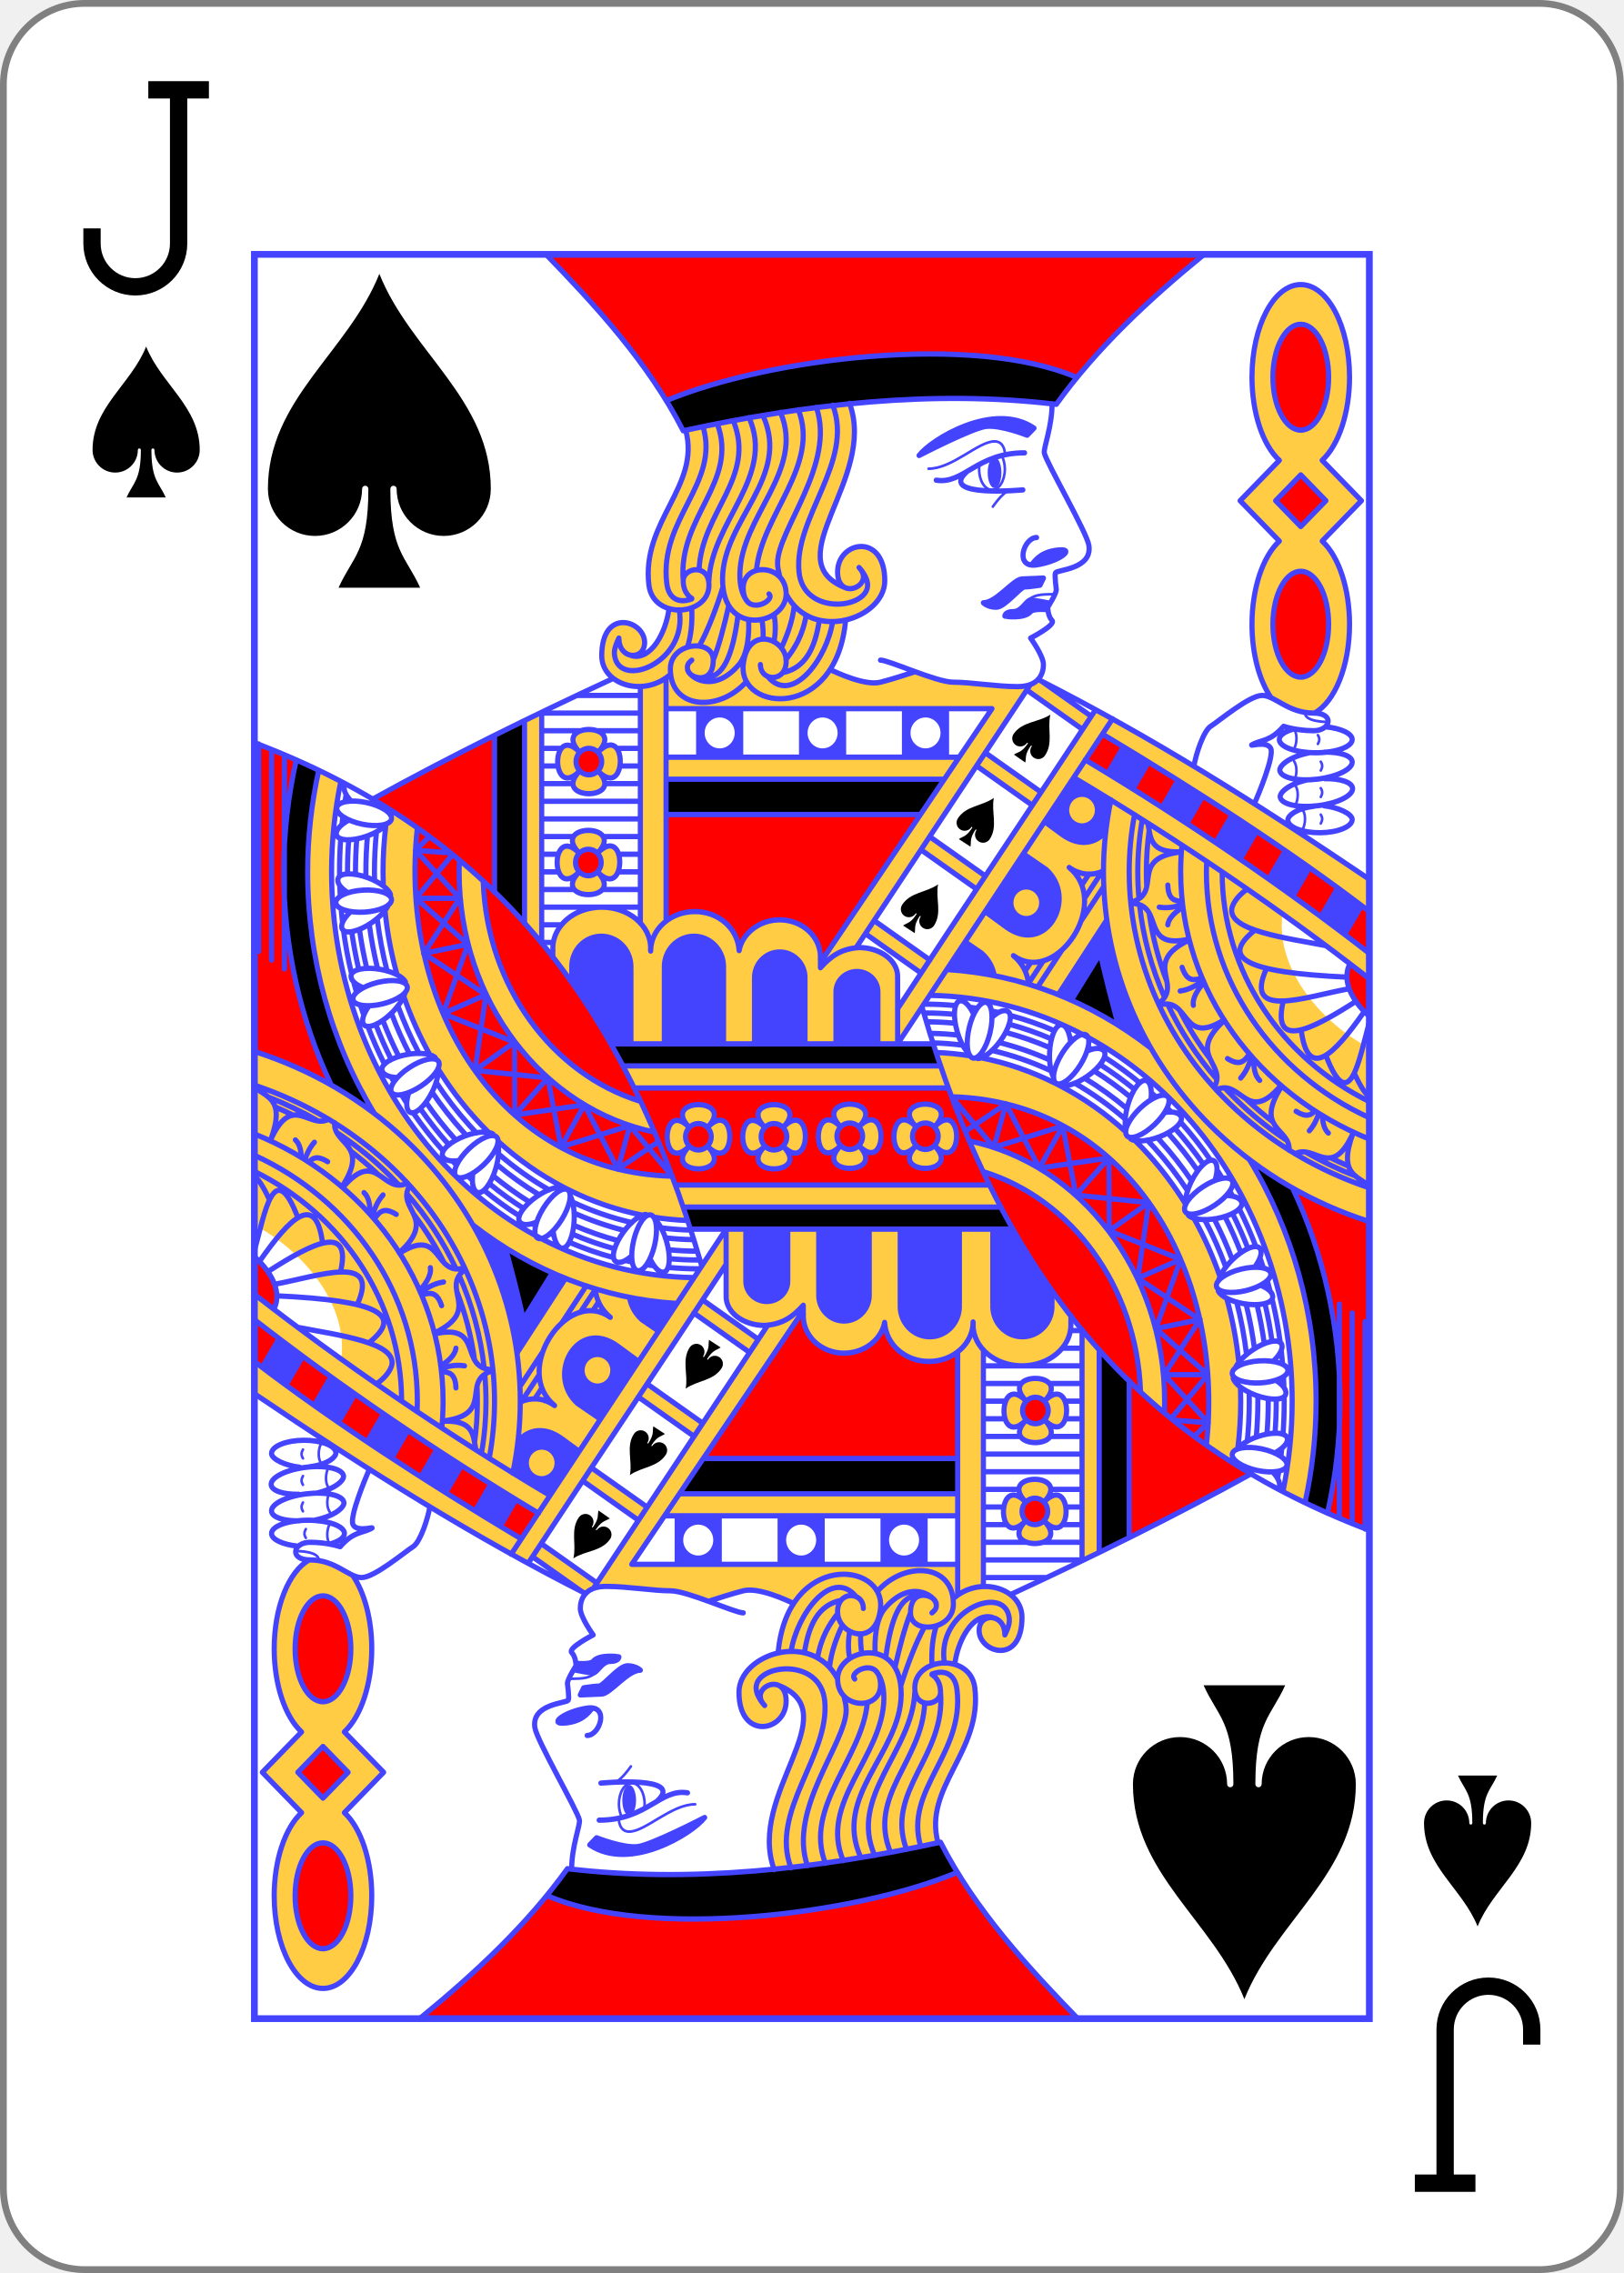
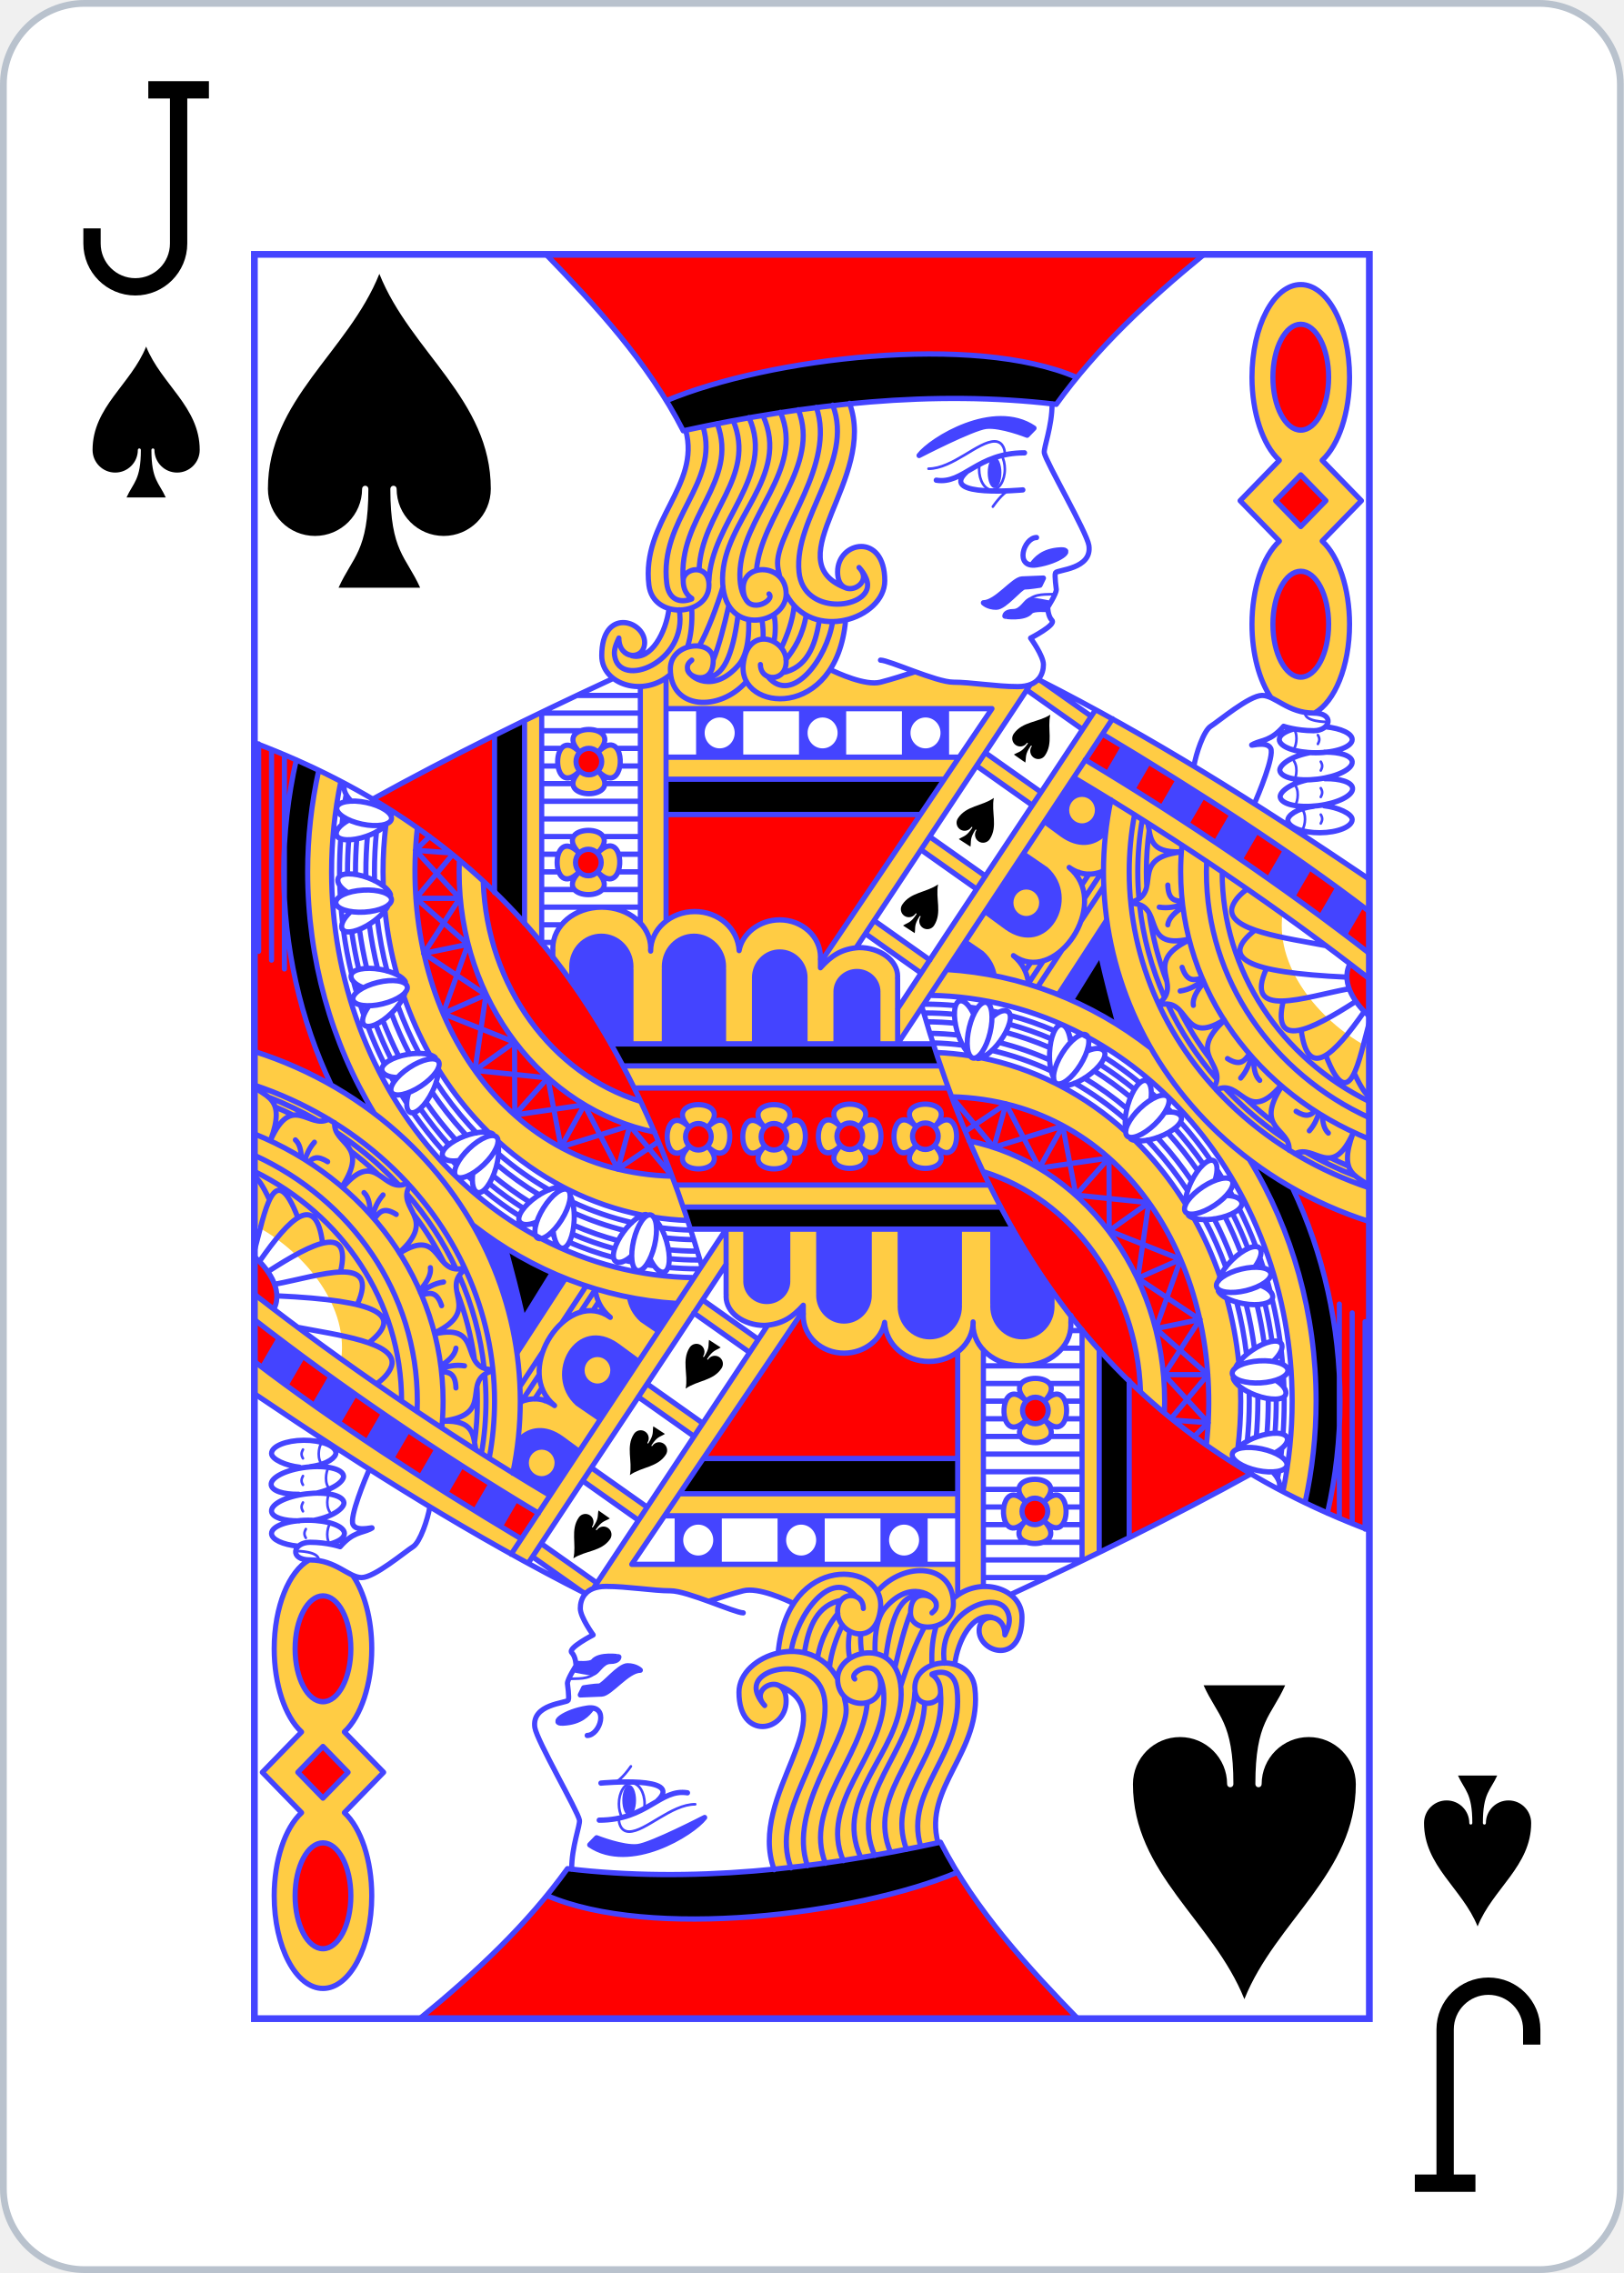
<svg xmlns="http://www.w3.org/2000/svg" xmlns:xlink="http://www.w3.org/1999/xlink" width="2.5in" height="3.5in" viewBox="-120 -168 240 336" preserveAspectRatio="none" class="card" face="JS">
  <defs>
    <rect id="SJX" width="164.8" height="260.8" x="-82.4" y="-130.4" />
  </defs>
  <symbol id="SJ" viewBox="-500 -500 1000 1000" preserveAspectRatio="xMinYMid">
    <path d="M50 -460L250 -460M150 -460L150 250A100 100 0 0 1 -250 250L-250 220" stroke="black" stroke-width="80" stroke-linecap="square" stroke-miterlimit="1.5" fill="none" />
  </symbol>
  <symbol id="S" viewBox="-600 -600 1200 1200" preserveAspectRatio="xMinYMid">
    <path d="M0 -500C100 -250 355 -100 355 185A150 150 0 0 1 55 185A10 10 0 0 0 35 185C35 385 85 400 130 500L-130 500C-85 400 -35 385 -35 185A10 10 0 0 0 -55 185A150 150 0 0 1 -355 185C-355 -100 -100 -250 0 -500Z" fill="black" />
  </symbol>
  <symbol id="SJ1" preserveAspectRatio="none" viewBox="0 0 1300 2000">
    <path fill="#FC4" d="M1220.029,34.26c-31.411,0 -56.875,47.01 -56.875,105 0.016,40.087 12.395,76.66 31.904,94.26l-45.74,45.74 45.775,45.775c-19.517,17.576 -31.909,54.135 -31.939,94.225 0,33.251 8.373,62.892 21.438,82.131 0.936,3.778 47.697,25.613 51.822,18.447 23.424,-12.987 40.49,-53.103 40.49,-100.578C1276.888,379.172 1264.509,342.6 1245,325l45.74,-45.74 -45.775,-45.775c19.517,-17.576 31.909,-54.135 31.939,-94.225 0,-57.99 -25.464,-105 -56.875,-105zm0,45c17.949,0 32.5,26.863 32.5,60 0,33.137 -14.551,60 -32.5,60 -17.949,0 -32.5,-26.863 -32.5,-60 0,-33.137 14.551,-60 32.5,-60zM694.041,169.135C630.153,175.574 566.198,186.089 502.982,199.398 520.499,262.589 450.951,302.611 460,375c1.818,14.546 11.572,23.142 23.318,26.568 -3.254,26.675 -20.68,58.987 -43.074,53.242C447.813,455.051 454.982,450.048 455,440c0.046,-25 -50,-40.227 -50,15 0,26.45 31.971,41.442 60.645,32.246 -5.21,1.798 -10.493,2.94 -15.67,3.631l0.078,267.125C439.618,747.053 423.324,740 405,740c-31.5,0 -57.035,20.819 -57.035,46.5 0.001,1.034 0.046,2.068 0.133,3.1h-0.133l-0.041,7.125c24.462,30.001 46.929,62.78 67.725,98.105L749.795,895 750,820.756h-0.15c0.083,-0.726 0.134,-1.455 0.15,-2.184 10e-6,-18.09 -20.147,-32.756 -45,-32.756 -9.376,0.597 -16.979,2.632 -23.643,5.924 5.907,-2.95 12.529,-4.939 20.475,-5.805l10.533,-15.461 64.762,44.113 10.307,-14.789 -64.469,-44.322 -6.746,9.342 125.961,-184.883 64.361,44.25 9.812,-15.131 -63.992,-43.994 -3.303,4.779 51.697,-75.883 64.342,44.234 10.621,-14.572L918.039,483.963 910,485l-8.746,8.227 3.992,-5.859C901.463,489.022 896.383,490 890,490c-25,0 -55,-5 -75,-5 -9.747,0 -27.808,-5.939 -44.799,-11.939C759.827,476.51 742.85,481.788 730,485c-17.632,4.408 -50.808,-10.615 -58.533,-14.361 -10.537,15.724 -24.314,25.315 -38.316,29.898 26.181,-8.657 51.552,-34.883 56.256,-86.09C714.145,408.959 735,391.293 735,370c0,-55.227 -55,-45 -55,-10 0,9.54 3.412,14.963 8.104,17.482 -80.306,-31.389 38.064,-123.362 5.938,-208.348zm525.988,80.836 29.289,29.289 -29.289,29.289 -29.289,-29.289zm0,109.289c17.949,0 32.5,26.863 32.5,60 0,33.137 -14.551,60 -32.5,60 -17.949,0 -32.5,-26.863 -32.5,-60 0,-33.137 14.551,-60 32.5,-60zM485.406,476.125c0.02,0.161 0.047,0.315 0.068,0.475 -0.014,-0.104 -0.033,-0.204 -0.047,-0.309 -0.381,0.248 -0.765,0.512 -1.15,0.779 0.378,-0.311 0.756,-0.622 1.129,-0.945zm-5.578,4.258L480,515H860L660.043,802.215 660,808.703v-9.312h-0.158c0.088,-0.936 0.141,-1.872 0.158,-2.811 10e-6,-23.296 -21.266,-42.182 -47.5,-42.182 -24,0 -43.843,15.807 -47.305,34.867C563.624,763.968 541.105,745 513.518,745c-17.981,0 -33.796,8.063 -43.002,20.223 2.624,-3.491 5.776,-6.673 9.391,-9.441l-0.113,-275.375c0.012,-0.008 0.024,-0.016 0.035,-0.023zm93.699,3.898c0.145,0.26 0.306,0.512 0.459,0.768 -0.108,-0.178 -0.221,-0.353 -0.326,-0.533 -15.416,16.862 -37.059,24.866 -55.102,23.094 18.021,1.715 39.625,-6.349 54.969,-23.328zM980.713,516.295 750,855v40L925.369,637.104 807.545,810.742c36.997,2.217 73.31,9.251 108.229,20.754 -34.921,-11.474 -71.255,-18.488 -108.285,-20.67l-19.682,28.854c62.063,1.184 122.669,16.544 177.816,44.676l6.477,3.377c41.326,22.005 79.452,51.257 112.672,86.998C1164.954,1060.997 1210,1178 1210,1300c0,34.756 -3.656,69.106 -10.85,102.477 8.28,4.288 16.801,8.447 25.652,12.512 8.662,-37.515 13.082,-75.735 13.082,-114.988 0,-98.303 -27.457,-193.56 -77.514,-273.693 -0.361,-0.266 -0.721,-0.539 -1.082,-0.807 42.156,31.268 89.847,55.215 140.711,70.936V899.504c-51.712,-25.693 -109.972,-86.673 -101.289,-151.568 -35.121,-24.628 -71.449,-48.975 -108.842,-72.967 74.941,48.014 145.354,97.111 210.131,146.242V708.438C1195.393,639.786 1099.363,580.038 1000.439,526.471l-0.076,0.113zM335,520l-20,8.48v229.73l20,22.578zm55,18.598c-13.902,0 -27.804,8.598 -10.607,25.795 -34.393,-34.393 -34.393,55.608 0,21.215 -34.393,34.393 55.608,34.393 21.215,0 26.217,26.217 32.801,-20.199 18.947,-28.246 -4.32,-2.509 -10.627,-1.289 -18.947,7.031 17.197,-17.197 3.294,-25.795 -10.607,-25.795zM480,570v25H804.059L820,570Zm518.945,48.588c0.294,0.177 0.585,0.355 0.879,0.531 -0.294,-0.176 -0.585,-0.353 -0.879,-0.529zm-609.553,34.404c-13.902,0 -27.802,8.598 -10.605,25.795 -34.393,-34.393 -34.393,55.606 0,21.213 -34.393,34.393 55.606,34.393 21.213,0 26.217,26.217 32.803,-20.199 18.949,-28.246 -4.32,-2.509 -10.629,-1.287 -18.949,7.033 17.197,-17.197 3.294,-25.795 -10.607,-25.795zm398.221,7.242 -10.24,14.834 64.652,44.449 10.238,-14.836zM470.211,765.633c-0.207,0.281 -0.411,0.563 -0.611,0.848 0.199,-0.285 0.405,-0.567 0.611,-0.848zm-8.271,23.836c0.023,0.121 0.055,0.231 0.096,0.326v0.006c-0.042,-0.096 -0.073,-0.209 -0.096,-0.332zm218.414,2.787c-0.484,0.252 -0.963,0.51 -1.438,0.775 0.473,-0.267 0.955,-0.522 1.438,-0.775zm337.207,51.076c0.314,0.791 0.632,1.582 0.951,2.371 -0.319,-0.79 -0.637,-1.58 -0.951,-2.371zm3.082,7.533c0.308,0.733 0.611,1.468 0.924,2.199 -0.313,-0.731 -0.616,-1.466 -0.924,-2.199zm3.682,8.494c0.514,1.146 1.04,2.288 1.565,3.43 -0.524,-1.142 -1.051,-2.283 -1.565,-3.43zm3.088,6.707c0.597,1.268 1.194,2.536 1.805,3.799 -0.61,-1.263 -1.208,-2.53 -1.805,-3.799zm2.732,5.684c1.321,2.696 2.67,5.381 4.053,8.051 -1.382,-2.671 -2.733,-5.354 -4.053,-8.051zm5.029,9.93c0.818,1.559 1.642,3.115 2.481,4.664 -0.838,-1.55 -1.663,-3.105 -2.481,-4.664zm2.772,5.191c1.888,3.475 3.826,6.93 5.82,10.357 3.094,5.319 6.314,10.578 9.66,15.775 -2.844,-4.408 -5.606,-8.855 -8.262,-13.348 -0.476,-0.805 -0.929,-1.62 -1.399,-2.428 -1.994,-3.428 -3.933,-6.881 -5.82,-10.357zm-243.164,17.867c2.444,7.219 4.943,14.36 7.479,21.449L800,920H430l12.707,24.699 366.205,-0.299 -0.236,-0.65c1.413,3.777 2.836,7.54 4.275,11.275 202.049,4.974 319.656,193.073 296.893,394.811 11.2,7.607 22.842,15.12 34.775,22.375 -6.506,-9.679 -6.512,-16.274 2.018,-18.82C1148.865,1335.794 1150,1317.96 1150,1300c0,-5.358 -0.102,-10.704 -0.303,-16.037 -13.439,-10.034 -11.804,-19.084 -1.94,-27.594 -2.57,-24.912 -7.326,-49.394 -14.146,-73.135 -18.283,-13.575 -11.454,-18.32 -7.744,-24.162 -8.214,-23.168 -18.448,-45.491 -30.582,-66.658 -8.366,-4.101 -14.681,-8.716 -9.766,-16.145 -12.678,-19.88 -27.105,-38.604 -43.174,-55.892 -5.104,-5.491 -10.342,-10.805 -15.707,-15.936 -3.975,-2.376 -8.099,-4.444 -10.641,-9.793 -23.462,-20.774 -49.104,-38.225 -76.285,-52.068l-5.564,-2.773c-27.634,-13.472 -56.792,-23.251 -86.816,-29.045l-12.717,-2.207c-13.146,-2.028 -26.437,-3.294 -39.834,-3.816zm259.014,8.832c0.999,1.546 2.006,3.088 3.027,4.623 -1.023,-1.534 -2.027,-3.078 -3.027,-4.623zm-536.111,50.332c-13.902,0 -27.802,8.598 -10.605,25.795 -34.393,-34.393 -34.393,55.606 0,21.213 -34.393,34.393 55.606,34.393 21.213,0 26.217,26.218 32.801,-20.199 18.947,-28.246 -4.32,-2.509 -10.627,-1.287 -18.947,7.033 17.197,-17.197 3.294,-25.795 -10.607,-25.795zm88.131,0c-13.902,0 -27.802,8.598 -10.605,25.795 -34.393,-34.393 -34.393,55.606 0,21.213 -34.393,34.393 55.606,34.393 21.213,0 26.217,26.218 32.803,-20.199 18.949,-28.246 -4.32,-2.509 -10.629,-1.287 -18.949,7.033 17.197,-17.197 3.294,-25.795 -10.607,-25.795zm227.352,41.049 17.113,35.029c102.383,30.854 178.31,129.819 182.9,248.609l27.855,24.229c0.166,-4.251 0.25,-8.524 0.25,-12.818 0,-147.049 -98.337,-269.388 -228.119,-295.049z" />
  </symbol>
  <symbol id="SJ2" preserveAspectRatio="none" viewBox="0 0 1300 2000">
    <path fill="red" d="M339.994,0C387.434,47.6 440.548,102.806 480.334,165.766 600.091,117.281 839.099,89.167 958.604,139.926 1001.155,89.327 1052.45,43.591 1107.316,0Zm880.035,79.26a32.5,60 0 0 0 -32.5,60 32.5,60 0 0 0 32.5,60 32.5,60 0 0 0 32.5,-60 32.5,60 0 0 0 -32.5,-60zm0,170.711 -29.289,29.289 29.289,29.289 29.289,-29.289zm0,109.289a32.5,60 0 0 0 -32.5,60 32.5,60 0 0 0 32.5,60 32.5,60 0 0 0 32.5,-60 32.5,60 0 0 0 -32.5,-60zM988.959,543.562 968.707,573.104C1089.338,643.25 1201.114,717.777 1300,792.445V744.961C1206.406,675.43 1101.563,609.476 988.959,543.562Zm-708.953,1.639c-47.874,23.233 -95.508,47.342 -142.25,72.621 53.195,30.118 100.356,65.097 142.42,105.293zm110.213,14.801a15,15 0 0 0 -10.826,4.391 15,15 0 0 0 0,21.215 15,15 0 0 0 21.215,0 15,15 0 0 0 0,-21.215 15,15 0 0 0 -10.389,-4.391zM480,635.211 480.35,755.455C489.608,748.878 501.044,745 513.518,745c27.587,0 50.107,18.968 51.678,44.266 3.462,-19.06 23.305,-34.867 47.305,-34.867 26.234,0 47.5,18.886 47.5,42.182 -0.018,0.939 -0.07,1.875 -0.158,2.811H660l0.043,2.969 115.779,-166.945zm-90.387,39.184a15,15 0 0 0 -10.826,4.393 15,15 0 0 0 0,21.213 15,15 0 0 0 21.213,0 15,15 0 0 0 0,-21.213 15,15 0 0 0 -10.387,-4.393zm887.897,130.152c-11.905,22.593 8.882,47.772 22.49,59.201v-42.523c-7.336,-5.557 -14.753,-11.115 -22.49,-16.678zM808.912,944.4c0.075,0.201 0.153,0.399 0.229,0.6h0.383zM651.283,944.529 443.35,945l-0.643,-0.301c17.481,34.53 33.433,71.124 47.986,109.848L490.477,1055H651.375ZM812.941,955l20.225,49.951c129.782,25.661 228.119,148 228.119,295.049 0,4.295 -0.084,8.568 -0.25,12.818L1110,1350c22.608,-201.901 -94.999,-390 -297.059,-395zm-295.258,8.902c13.902,0 27.804,8.598 10.607,25.795 8.32,-8.32 14.627,-9.543 18.947,-7.033 13.854,8.047 7.27,54.464 -18.947,28.246 34.393,34.393 -55.606,34.393 -21.213,0 -34.393,34.393 -34.393,-55.606 0,-21.213 -17.197,-17.197 -3.296,-25.795 10.605,-25.795zm-10.605,25.795a15,15 0 0 0 0,21.213 15,15 0 0 0 21.213,0 15,15 0 0 0 0,-21.213 15,15 0 0 0 -21.213,0zm98.736,-25.795c13.902,0 27.804,8.598 10.607,25.795 8.32,-8.32 14.629,-9.543 18.949,-7.033 13.854,8.047 7.268,54.464 -18.949,28.246 34.393,34.393 -55.606,34.393 -21.213,0 -34.393,34.393 -34.393,-55.606 0,-21.213 -17.197,-17.197 -3.296,-25.795 10.605,-25.795zm-10.605,25.795a15,15 0 0 0 0,21.213 15,15 0 0 0 21.213,0 15,15 0 0 0 0,-21.213 15,15 0 0 0 -21.213,0zm254.875,50.475c47.763,99.005 107.681,181.409 182.805,248.648 -4.298,-119.019 -80.226,-217.986 -182.805,-248.648zm360.389,18.264c35.988,73.868 55.295,156.645 55.295,241.565 0,43.186 -4.993,85.818 -14.438,127.031 15.9,6.787 32.086,13.22 48.67,19.332v-349.934c-31.215,-9.648 -61.239,-22.384 -89.527,-37.994z" />
  </symbol>
  <symbol id="SJ3" preserveAspectRatio="none" viewBox="0 0 1300 2000">
    <path fill="#44F" d="M515,515v55h55v-55zm27.5,10A17.5,17.5 0 0 1 560,542.5 17.5,17.5 0 0 1 542.5,560 17.5,17.5 0 0 1 525,542.5 17.5,17.5 0 0 1 542.5,525ZM635,515v55h55v-55zm27.5,10A17.5,17.5 0 0 1 680,542.5 17.5,17.5 0 0 1 662.5,560 17.5,17.5 0 0 1 645,542.5 17.5,17.5 0 0 1 662.5,525ZM755,515v55h55v-55zm27.5,10A17.5,17.5 0 0 1 800,542.5 17.5,17.5 0 0 1 782.5,560 17.5,17.5 0 0 1 765,542.5 17.5,17.5 0 0 1 782.5,525ZM512.5,770a37.5,37.5 0 0 0 -37.5,37.5 37.5,37.5 0 0 0 0.088,2.5H475v85h75v-85h-0.125A37.5,37.5 0 0 0 550,807.5 37.5,37.5 0 0 0 512.5,770ZM404.536,770c-20.711,0 -37.5,16.789 -37.5,37.5 0.001,0.834 0.031,1.668 0.088,2.5h-0.088v12.25L415.435,895h26.601v-85h-0.125c0.07,-0.832 0.111,-1.666 0.125,-2.5 0,-20.711 -16.789,-37.5 -37.5,-37.5zM612.562,787.857A32.438,32.143 0 0 0 580.125,820a32.438,32.143 0 0 0 0.076,2.143h-0.076V895H645v-72.857h-0.108A32.438,32.143 0 0 0 645,820 32.438,32.143 0 0 0 612.562,787.857ZM702.562,810a27.438,25.929 0 0 0 -27.438,25.929 27.438,25.929 0 0 0 0.064,1.729h-0.064v58.771H730v-58.771h-0.091A27.438,25.929 0 0 0 730,835.929 27.438,25.929 0 0 0 702.562,810ZM1010.814,556.402l-18.305,30.584 34.25,20.664 18.201,-30.412zM1074.129,595.027l-17.896,29.902 33.609,21.732 18.305,-30.584zM1137.186,634.082l-18.586,31.053 33.148,22.504 19.252,-32.166zM1199.578,674.246l-19.252,32.164 32.434,23.697 19.941,-33.316zM1260.666,716.588l-19.557,32.678 32.56,23.484 19.609,-32.764zM851.118,747.942 875,765c50,35 90,-35 50,-70L898.043,677.029ZM900,720c8.284,0 15,6.716 15,15 0,8.284 -6.716,15 -15,15 -8.284,0 -15,-6.716 -15,-15 0,-8.284 6.716,-15 15,-15zM998.39,618.256 956.062,593.505 919.527,645.377 940,660c20.554,14.388 39.417,11.032 51.729,-0.341zM965,615c8.284,0 15,6.716 15,15 0,8.284 -6.716,15 -15,15 -8.284,0 -15,-6.716 -15,-15 0,-8.284 6.716,-15 15,-15zM810,810l55.745,7.935C864.146,807.908 859.18,798.032 850,790l-19.349,-12.899zM993.336,749.862l-58.954,88.209c39.148,14.882 76.532,35.642 110.85,61.702 -27.363,-46.311 -45.1,-97.165 -51.896,-149.911zM925,395c0,0 -15,-5 -20,-5 -5,0 -10,15 -20,15 -10,0 -10,5 -10,5 -0.619,0.316 22.903,3.625 30,-5 3.177,-3.861 20.184,-2.235 20.184,-2.235M850,395c15,0 35.006,-26.643 45,-27l25,-1 -4,8c0,0 -13,2 -18,2 -5,0 -23,23 -33,23 -10,0 -15,-5 -15,-5zM912,352c26.021,-3.859 44.26,-17.774 28,-17 -21,1 -29,11 -33,16M909,197l-8,8c0,0 -31,-12 -48,-10 -16.167,1.902 -78,33 -78,33 14,-18 87,-62 134,-31zM871,247.5a8,17.5 0 0 1 -8,17.5 8,17.5 0 0 1 -8,-17.5 8,17.5 0 0 1 8,-17.5 8,17.5 0 0 1 8,17.5" />
  </symbol>
  <symbol id="SJ4" preserveAspectRatio="none" viewBox="0 0 1300 2000">
    <path fill="black" d="M280,545l35,-16.519V758.034l-34.825,-34.919zM430.213,920 415,895h376.461l8.588,25zM480,595h324.058l-28.447,40H480ZM1224.878,1415.024c8.586,-37.55 13.006,-75.771 13.006,-115.024 0,-98.303 -27.456,-193.56 -77.682,-273.819 16.515,12.177 33.745,23.163 50.965,32.635 35.295,73.487 54.602,156.264 54.602,241.184 0,43.186 -4.993,85.818 -15.428,126.604 -9.175,-4.024 -17.438,-7.743 -25.462,-11.58zM955.311,846.655 985,800c5.534,23.766 11.843,47.199 18.271,70.58M480.485,166.004C487.466,177.24 493.99,188.501 500,200 643.731,169.586 791.688,153.319 935,170 942.479,159.899 950.302,150.009 958.62,139.907 839.098,89.168 600.092,117.281 480.485,166.004Z" />
  </symbol>
  <symbol id="SJ5" preserveAspectRatio="none" viewBox="0 0 1300 2000">
    <path stroke="#44F" stroke-linecap="round" stroke-linejoin="round" stroke-width="6" fill="none" d="M1299.894,708.358C1165.225,619.98 1044.801,546.406 913.659,481.799M778.787,854.444c90.113,301.87 247.363,490.955 521.131,591.898M791.461,895H415.846M800.082,920H430.213M808.292,945H443.35M904.795,487.642 701.696,785.807M980.713,516.294C904.098,629.536 826.244,741.942 749.869,855.346M417.193,481.266C323.045,523.757 229.466,568.379 137.214,617.952M335,520.115V780.788M450,491.883V758.209M280,545.221V723.317M315,528.53V758.21M480,480.417V755.597M480,515H860L660.087,802.68M480,570H820.894M480,595H804.058M480,635H775.611M400.607,564.393a15,15 0 0 1 0,21.213 15,15 0 0 1 -21.213,0 15,15 0 0 1 0,-21.213 15,15 0 0 1 21.213,0v0M400.607,564.393c8.32,-8.32 14.628,-9.542 18.948,-7.033 13.854,8.047 7.269,54.464 -18.948,28.246C435,620 345,620 379.393,585.607 345,620 345,530 379.393,564.393 345,530 435,530 400.607,564.393v0M400,678.787a15,15 0 0 1 0,21.213 15,15 0 0 1 -21.213,0 15,15 0 0 1 0,-21.213 15,15 0 0 1 21.213,0v0M400,678.787c8.32,-8.32 14.628,-9.542 18.948,-7.033C432.802,679.801 426.217,726.217 400,700c34.393,34.393 -55.607,34.393 -21.213,0 -34.393,34.393 -34.393,-55.607 0,-21.213 -34.393,-34.393 55.607,-34.393 21.213,0v0M335,620H450M335,640H450M406.819,660H450M335,660h36.841M424.67,680H450M335,680h19.415M424.38,700H450M335,700h19.86M406.093,720H450M335,720h37.857M422.929,560H450M335,560h22.327M426.412,580H450M335,580h18.844M408.56,600H450M335,600h36.26M376.195,500H450M332.923,520H450M399.997,540H450M335,540h44.968M335,740H450M335,760h22.617M335,780h10.861M528.291,989.697a15,15 0 0 1 0,21.213 15,15 0 0 1 -21.213,0 15,15 0 0 1 0,-21.213 15,15 0 0 1 21.213,0v0M616.422,989.697a15,15 0 0 1 0,21.213 15,15 0 0 1 -21.213,0 15,15 0 0 1 0,-21.213 15,15 0 0 1 21.213,0v0M528.291,989.697c8.32,-8.32 14.628,-9.542 18.948,-7.033 13.854,8.047 7.269,54.464 -18.948,28.246 34.393,34.393 -55.607,34.393 -21.213,0 -34.393,34.393 -34.393,-55.607 0,-21.213 -34.393,-34.393 55.607,-34.393 21.213,0v0M616.422,989.697c8.32,-8.32 14.628,-9.542 18.948,-7.033 13.854,8.047 7.269,54.464 -18.948,28.246 34.393,34.393 -55.607,34.393 -21.213,0 -34.393,34.393 -34.393,-55.607 0,-21.213 -34.393,-34.393 55.607,-34.393 21.213,0v0M750,895v-74.245h-0.15c0.083,-0.726 0.133,-1.455 0.15,-2.184 10e-6,-18.09 -20.147,-32.755 -45,-32.755 -20.619,1.313 -32.663,9.571 -45,22.886v-9.311h-0.158c0.088,-0.936 0.141,-1.873 0.158,-2.812 10e-6,-23.296 -21.266,-42.18 -47.5,-42.18 -24,0 -43.842,15.805 -47.304,34.866C563.625,763.967 541.106,745 513.518,745c-28.433,0 -51.482,20.147 -51.482,44.8 -0.332,-0.77 -0.017,-2.522 10e-6,-3.3 0,-25.681 -25.536,-46.5 -57.036,-46.5 -31.5,0 -57.036,20.819 -57.036,46.5 10e-4,1.034 0.047,2.068 0.134,3.1h-0.134v7.609M1000.631,526.423 750,895M918.036,483.962l57.683,39.657M777.372,675.068l64.654,44.449M787.613,660.234l64.782,44.537M842.112,579.889l64.429,44.295M852.361,565.061l63.992,43.994M900.595,493.846l64.502,44.345M713.049,770.533l64.079,44.054M722.965,755.476l64.741,44.509M956.062,593.505C1081.708,666.317 1197.894,743.75 1300.074,821.255M968.653,572.916C1089.37,643.264 1201.217,717.818 1300.123,792.508M988.787,543.79C1101.61,609.526 1206.519,675.497 1300.151,745.067M1299.919,1002.903C1170.517,952.17 1080,835.642 1080,700c0,-10.247 0.517,-20.385 1.527,-30.393M1299.958,1096.424C1234.01,1076.035 1173.392,1041.819 1123.266,995.743 1037.937,917.307 990,810.925 990,700c0,-27.631 2.975,-54.981 8.761,-81.686M1299.927,978.692C1187.557,928.803 1110,822.758 1110,700c0,-4.011 0.083,-8.004 0.247,-11.977M1299.933,960.371C1198.031,911.709 1128.365,813.379 1128.365,700M1299.956,1058.208c-57.894,-18.849 -111.089,-48.937 -155.476,-88.738C1064.777,898.002 1020,801.071 1020,700c0,-21.892 2.101,-43.59 6.202,-64.877M1031.361,730.283C1030.457,720.246 1030,710.144 1030,700c0,-19.933 1.765,-39.703 5.216,-59.138M1061.176,842.266c-15.198,-33.322 -25.059,-68.626 -29.097,-104.85M1122.219,935.148c-23.371,-26.07 -42.628,-54.722 -57.391,-85.124M1203.904,1004.513c-18.526,-11.92 -36.048,-25.27 -52.353,-39.969 -7.034,-6.341 -13.79,-12.887 -20.26,-19.621M1283.947,1044.8c-20.096,-7.628 -39.527,-16.685 -58.102,-27.098M1040.409,716.5C1040.137,711.015 1040,705.514 1040,700c0,-15.856 1.109,-31.476 3.26,-46.802M1063.957,824.404c-9.888,-24.89 -16.822,-50.778 -20.601,-77.229M1114.189,911.813c-13.523,-17.358 -25.32,-35.699 -35.287,-54.801M1187.632,983.489c-10.046,-7.496 -19.73,-15.459 -29.01,-23.871 -0.98,-0.888 -1.954,-1.781 -2.923,-2.677M1275.805,1033.581c-7.049,-2.938 -14.006,-6.061 -20.863,-9.364M972.1,887.733c41.326,22.005 79.451,51.257 112.671,86.998C1164.954,1060.998 1210,1178 1210,1300c0,34.756 -3.656,69.106 -10.739,102.455M965.622,884.356c2.168,1.106 4.327,2.231 6.478,3.377M787.754,840.035c62.115,0.829 122.721,16.189 177.868,44.321M1194.488,1379.277c-0.461,2.807 -0.948,5.61 -1.463,8.411M1197.978,1353.331c-0.33,3.124 -0.691,6.241 -1.084,9.354M1200.679,1294.954c0.017,1.681 0.026,3.363 0.026,5.046v0c0,12.671 -0.431,25.198 -1.33,37.618M1199.912,1272.291c0.232,4.053 0.414,8.114 0.544,12.183M1197.272,1242.445c0.629,5.247 1.172,10.511 1.629,15.791M1186.631,1184.241c4.015,16.224 7.193,32.719 9.505,49.411M1180.949,1163.33c1.173,3.958 2.295,7.934 3.366,11.928M1172.418,1137.322c1.415,3.926 2.779,7.874 4.091,11.843M1148.308,1081.92c7.178,13.941 13.658,28.272 19.415,42.93M1137.316,1061.82c1.117,1.926 2.22,3.861 3.309,5.804M1122.256,1037.626c2.173,3.257 4.304,6.544 6.392,9.858M1079.789,983.522c12.64,13.746 24.375,28.278 35.163,43.488M1064.247,967.468c1.575,1.545 3.14,3.104 4.695,4.677M1045.786,950.389c1.851,1.614 3.689,3.245 5.516,4.895M991.011,909.938c14.272,8.833 28.084,18.588 41.358,29.23M971.994,898.863c1.44,0.788 2.876,1.584 4.308,2.39M950.828,888.077c1.406,0.665 2.809,1.339 4.208,2.021M881.182,862.717c17.617,4.605 34.914,10.432 51.783,17.432M859.387,857.678c2.775,0.559 5.543,1.148 8.305,1.766M833.924,853.42c2.961,0.395 5.915,0.824 8.863,1.286M782.442,850c11.823,0 23.593,0.539 35.284,1.603M1191.405,1297.621c0,0.793 0.01,1.586 0.01,2.379 0,12.207 -0.471,24.363 -1.404,36.437M1189.123,1253.509c0.06,0.605 0.118,1.21 0.176,1.815M1178.246,1189.256c3.423,14.159 6.195,28.526 8.297,43.048M1140.399,1087.197c6.654,12.956 12.691,26.256 18.091,39.847M1073.211,990.587c11.953,13.002 23.078,26.723 33.339,41.067M985.989,918.367c13.859,8.556 27.277,18 40.176,28.3M879.933,872.683c16.858,4.452 33.413,10.049 49.567,16.747M780.458,860.005c0.661,-0.003 1.323,-0.005 1.984,-0.005 11.359,0 22.67,0.508 33.905,1.514M1182.106,1297.026c0.01,0.991 0.01,1.982 0.01,2.974 0,12.546 -0.51,25.035 -1.516,37.435M1168.944,1190.512c3.569,14.583 6.431,29.392 8.564,44.37M1131.533,1090.617c6.911,13.338 13.151,27.052 18.698,41.082M1065.023,995.911c0.01,0.011 0.021,0.022 0.031,0.034 12.593,13.549 24.26,27.909 34.955,42.966M978.964,925.571c14.759,8.966 29.015,18.958 42.671,29.934M875.917,881.924c17.62,4.56 34.906,10.399 51.741,17.463M785.303,870.011c10.727,0.083 21.407,0.629 32.018,1.628M1169.961,1294.048c0.026,1.982 0.039,3.966 0.039,5.952 0,13.691 -0.626,27.312 -1.861,40.82M1156.227,1189.827c4.245,16.666 7.534,33.648 9.832,50.85M1119.023,1093.288c7.972,15.025 15.059,30.557 21.226,46.5M1052.663,1001.103c1.283,1.342 2.557,2.695 3.824,4.058 13.185,14.186 25.323,29.289 36.358,45.169M967.721,933.769c17.312,10.137 33.938,21.714 49.717,34.659M868.252,893.382c20.165,4.926 39.898,11.573 59.014,19.859M788.572,883.087c10.837,0.184 21.623,0.856 32.331,2.005M1159.884,1289.909c0.078,3.359 0.116,6.723 0.116,10.091 0,15.302 -0.802,30.514 -2.382,45.572M1145.239,1187.524c5.223,19.497 9.098,39.453 11.564,59.71M1107.876,1094.049c9.511,17.397 17.793,35.514 24.786,54.194M1041.011,1004.002c2.839,2.871 5.641,5.793 8.405,8.767 14.192,15.269 27.138,31.628 38.766,48.895M956.329,939.438c20.77,11.594 40.578,25.286 59.139,40.951M859.845,902.42c23.806,5.365 47.027,13.183 69.345,23.312M791.056,893.9c11.691,0.287 23.317,1.156 34.844,2.593M1149.698,1283.962c0.201,5.333 0.302,10.68 0.302,16.038 0,17.96 -1.136,35.793 -3.364,53.39M1133.612,1183.235c6.82,23.741 11.575,48.223 14.145,73.135M1095.286,1092.413c12.134,21.168 22.367,43.49 30.581,66.659M1085.519,1076.269c0.149,0.234 0.298,0.468 0.447,0.703M1026.639,1004.442c5.365,5.131 10.603,10.444 15.706,15.934 16.069,17.288 30.497,36.013 43.175,55.892M939.713,942.581c27.181,13.844 52.823,31.295 76.285,52.069M934.148,939.807c1.862,0.908 3.717,1.832 5.565,2.773M847.331,910.762c30.025,5.794 59.182,15.573 86.816,29.045M794.794,904.776c13.384,0.484 26.676,1.752 39.822,3.779M812.941,955C1015,960 1132.608,1148.099 1110,1350M833.166,1004.952c129.782,25.661 228.118,148 228.118,295.048 0,4.295 -0.084,8.568 -0.25,12.819M850.279,1039.98c102.383,30.854 178.311,129.821 182.901,248.611M1160.086,1026.095c50.343,80.345 77.799,175.602 77.799,273.905 0,39.253 -4.42,77.474 -12.884,115M807.783,810.758c85.668,5.133 167.901,36.182 237.421,89.013M1210.464,1058.46c35.998,73.843 55.305,156.621 55.305,241.54 0,43.186 -4.993,85.818 -14.636,127.002M1185,1155c1.593,6.717 -11.273,15.521 -28.738,19.663 -17.465,4.142 -32.914,2.055 -34.507,-4.663 -1.593,-6.717 11.273,-15.521 28.738,-19.663 17.465,-4.142 32.914,-2.055 34.507,4.663v0M1124.098,1163.634c1.599,-6.554 7.381,-15.459 15.902,-23.634 12.952,-12.426 27.327,-18.462 32.106,-13.48 3.594,3.746 1.319,12.074 -5.825,21.547M1173.453,1168.806c9.837,3.822 14.627,9.135 13.808,13.872 -1.175,6.803 -16.466,9.84 -34.154,6.784 -14.641,-2.53 -26.335,-8.441 -29.261,-14.261M1205,1265c0.388,6.893 -13.825,13.298 -31.746,14.307 -17.921,1.009 -32.763,-3.761 -33.151,-10.654 -0.388,-6.893 13.825,-13.298 31.746,-14.307 17.921,-1.009 32.763,3.761 33.151,10.654v0M1143.528,1262.798c2.725,-6.171 9.983,-13.921 19.808,-20.472 14.934,-9.957 30.145,-13.373 33.975,-7.629 2.88,4.319 -0.823,12.118 -9.521,20.188M1191.207,1276.562c9.012,5.491 12.794,11.563 11.156,16.082 -2.353,6.49 -17.939,6.794 -34.814,0.677 -13.969,-5.063 -24.442,-12.938 -26.3,-19.181M1203.843,1372.92c-1.396,6.761 -16.777,9.3 -34.356,5.671 -17.578,-3.629 -30.697,-12.052 -29.301,-18.813 1.396,-6.761 16.777,-9.3 34.356,-5.671 17.578,3.629 30.697,12.052 29.302,18.813v0M1145,1355c4.219,-5.264 13.224,-10.89 24.402,-14.696 16.991,-5.786 32.569,-5.179 34.795,1.356 1.673,4.914 -3.908,11.5 -14.387,17.064M1141.024,1369.95c-0.709,-1.658 -1.101,-3.201 -1.141,-4.574M1187.542,1380.551c7.299,7.622 9.394,14.462 6.65,18.409M1140,1050c3.732,5.808 -5.484,18.382 -20.585,28.085 -15.101,9.703 -30.367,12.861 -34.099,7.053 -3.732,-5.808 5.484,-18.382 20.585,-28.085 15.101,-9.703 30.367,-12.861 34.099,-7.053v0M1085.414,1078.355c-0.667,-6.713 1.833,-17.033 7.158,-27.572 8.095,-16.02 19.652,-26.484 25.813,-23.37 4.633,2.341 5.252,10.952 1.655,22.259M1133.689,1066.855c10.548,0.341 16.829,3.764 17.629,8.504 1.149,6.807 -12.268,14.747 -29.967,17.734 -14.651,2.472 -27.644,0.776 -32.336,-3.743M1065,955c4.699,5.058 -2.153,19.062 -15.303,31.278 -13.15,12.216 -27.62,18.02 -32.319,12.962 -4.699,-5.058 2.153,-19.061 15.303,-31.278C1045.832,955.746 1060.301,949.942 1065,955v0M1016.277,992.547c-1.842,-6.49 -1.203,-17.089 2.178,-28.403 5.139,-17.198 14.667,-29.537 21.282,-27.56 4.974,1.486 7.103,9.853 5.559,21.617M1061.764,972.705c10.442,-1.526 17.229,0.734 18.853,5.258 2.332,6.498 -9.472,16.681 -26.366,22.746 -13.984,5.02 -27.072,5.644 -32.489,2.024M970,885c5.801,3.743 2.615,19.004 -7.117,34.086 -9.731,15.082 -22.323,24.275 -28.124,20.532 -5.801,-3.743 -2.615,-19.004 7.117,-34.086C951.608,890.45 964.199,881.257 970,885v0M932.042,933.403c-3.386,-5.836 -5.38,-16.264 -4.894,-28.063 0.739,-17.934 6.93,-32.242 13.828,-31.958 5.187,0.214 9.313,7.797 10.718,19.578M971.23,902.956c9.743,-4.055 16.878,-3.538 19.568,0.446 3.863,5.722 -5.065,18.502 -19.942,28.545 -12.314,8.314 -24.844,12.146 -30.986,9.974M853.373,847.961c6.702,1.657 8.642,17.126 4.335,34.55 -4.308,17.425 -13.233,30.207 -19.935,28.55 -6.702,-1.657 -8.642,-17.125 -4.335,-34.55 4.308,-17.425 13.233,-30.207 19.935,-28.55v0M833.185,906.065c-5.097,-4.42 -10.369,-13.637 -13.739,-24.954 -5.123,-17.203 -3.913,-32.745 2.704,-34.716 4.975,-1.482 11.34,4.351 16.494,15.038M860.366,864.545c7.899,-6.998 14.815,-8.826 18.653,-5.931 5.511,4.158 1.216,19.144 -9.595,33.473 -8.948,11.861 -19.555,19.554 -26.07,19.493M862.198,1012.306l14.13,-49.456M915.218,1035.868l27.277,-47.734M957.865,1066.42l38.569,-42.075M996.666,1106.924l46.158,-31.956M1030.045,1160.695l49.922,-21.395M1051.039,1217.792l51.747,-10.349M1060.66,1270h51.088M829.096,994.024l47.183,-31 38.939,72.845 81.216,-11.523 0.232,82.579 83.302,32.376 -28.928,78.493 60.631,52.208 -42.681,49.562M812.941,955l49.257,57.306 80.297,-24.172 15.37,78.286 84.959,8.548 -12.778,85.727 72.358,46.824 -41.744,62.481 51.462,54.437 -16.398,15.709M1072.315,1321.594l40.061,2.861M1265,1432.805V1190M1280,1438.834V1200M1295,1444.992V1210M1054.77,851.074c36.785,-10.586 25.203,47.882 76.035,16.617M1089.978,777.255c-56.952,26.845 -5.251,49.721 -35.892,72.302M1121.39,947.2c29.345,-13.893 35.536,40.248 74.977,-4.423M1131.139,868.277c-45.772,40.184 4.027,48.741 -12.084,76.043M1213.312,1019.627c22.994,-12.037 42.632,30.836 67.862,-23.852M1197.826,943.152c-32.861,48.928 10.495,47.177 8.641,72.541M1281.169,995.775c-18.662,48.534 6.531,48.678 18.994,60.839M1021.909,735.665c40.802,0.465 9.283,53.476 67.827,40.606M1080.1,677.479c-62.251,7.22 -19.164,46.432 -58.298,57.084M1041.838,645.573c3.424,15.26 1.5,33.099 38.262,31.711M1082.325,737.133C1073.962,739.507 1065.482,741.659 1055,740M1065,715c0.585,17.408 8.793,17.8 16.88,18.462M1082.386,740.009C1074.78,745.039 1066.191,751.531 1065,760M1106.529,823.177c-7.902,5.113 -15.732,10.298 -27.114,11.892M1081.683,808.239c6.126,17.898 14.995,13.974 23.58,12.304M1106.724,825.748c-6.074,7.244 -13.325,16.539 -11.906,25.531M1162.557,909.347c-2.597,8.29 -5.446,16.557 -12.574,24.409M1134.555,911.688c15.791,9.606 20.261,1.53 25.614,-5.167M1165.023,912.879c0.153,8.638 1.209,18.249 7.169,23.476M1241.004,973.909c-2.294,6.665 -5.26,13.264 -11.007,19.595M1214.569,971.437c12.148,7.39 17.596,4.315 21.9,-0.546M1245.16,976.202c0.409,7.603 1.899,15.387 7.046,19.901M1277.181,804.537c-11.672,22.62 9.234,47.843 22.858,59.259M1249.582,783.703C1204.952,775.149 1132.301,766.754 1140,740c2.978,-8.935 11.278,-16.095 17.504,-20.425M1166.404,766.2c-40.416,31.35 -11.981,47.824 107.397,53.163M1180.141,809.381c-27.583,58.676 44.248,32.392 96.167,23.126M1199.6,846.597c-13.217,54.272 30.455,34.159 84.751,0.154M1220.518,879.3c7.836,58.415 38.304,28.026 73.489,-20.866M1249.26,907.91c27.89,70.964 38.938,3.9 50.733,-37.555M1282.316,928.091c8.165,16.942 13.815,24.745 17.709,26.21M893.776,799.902l-1.473,2.175M961.181,700.399l-2.546,3.759M905.39,802.52l-6.753,9.969M973.201,702.418l-8.423,12.433M920.04,800.656 902.528,826.506M989.603,697.967l-21.526,31.776M941.819,788.267l-28.606,42.228M990.379,716.583l-26.448,39.043M950,695c47.071,37.657 -7.779,124.057 -56.084,104.85C890.91,798.655 887.929,797.051 885,795M989.667,699.224C976.948,704.41 962.969,704.079 950,695M885,795c10.822,8.658 16.257,19.893 17.622,31.828M1220.029,359.26c17.949,0 32.5,26.863 32.5,60 0,33.137 -14.551,60 -32.5,60 -17.949,0 -32.5,-26.863 -32.5,-60 0,-33.137 14.551,-60 32.5,-60v0M1220.029,249.971l29.289,29.289 -29.289,29.289 -29.289,-29.289 29.289,-29.289v0M1220.029,79.26c17.949,0 32.5,26.863 32.5,60 0,33.137 -14.551,60 -32.5,60 -17.949,0 -32.5,-26.863 -32.5,-60 0,-33.137 14.551,-60 32.5,-60v0M1236.156,519.979c23.557,-12.835 40.749,-53.071 40.749,-100.719C1276.888,379.172 1264.509,342.6 1245,325l45.74,-45.74 -45.775,-45.775c19.517,-17.576 31.909,-54.135 31.939,-94.225 0,-57.99 -25.464,-105 -56.875,-105 -31.411,0 -56.875,47.01 -56.875,105 0.016,40.087 12.395,76.66 31.904,94.26l-45.74,45.74 45.775,45.775c-19.517,17.576 -31.909,54.135 -31.939,94.225 0,33.822 8.662,63.909 22.114,83.113M1095.516,579.924C1097.735,566.509 1106.717,540.069 1115,535c9.531,-5.832 45,-35 60,-35 15,0 30,20 60,20 25,0 20,20 0,20 -20,0 -35,-5 -35,-5 -15.017,16.853 -25.13,15.341 -35,20 -10.111,4.772 15,-5 20,5 4.415,8.829 -14.557,52.737 -19.06,62.898M1249.293,535.585c17.735,1.804 30.707,7.575 30.707,14.415 0,8.284 -19.028,15 -42.5,15 -23.472,0 -42.5,-6.716 -42.5,-15 0,-4.921 6.713,-9.288 17.083,-12.023M1247.81,564.299c17.824,-0.296 31.385,3.908 32.19,10.701 0.975,8.227 -17.13,17.135 -40.439,19.898 -23.309,2.763 -42.995,-1.667 -43.97,-9.894C1195.012,580.118 1205,570 1230,565M1248.249,594.401c17.824,-0.296 31.385,3.908 32.19,10.701 0.975,8.227 -17.13,17.135 -40.439,19.898 -23.309,2.763 -42.995,-1.667 -43.97,-9.894 -0.558,-4.71 8.702,-14.28 31.76,-19.443M1247.312,625.098c15.641,1.669 32.737,8.906 32.688,15.611 -0.059,8.121 -16.901,14.811 -37.619,14.943 -20.718,0.132 -37.465,-6.345 -37.407,-14.466 0.034,-4.649 9.204,-12.955 29.968,-15.453M930.064,169.335C930.113,195.111 920.041,219.248 921,225c1.644,9.864 49.733,90.172 52,105 4.139,27.071 -37.097,27.445 -39,31 -1.335,2.494 1,19 1,19 0,5 -10,20 -10,20 0,0 0,10 5,15 5,5 -25,20 -25,20 0,0 15,20 15,30 0,10 -5,25 -30,25 -25,0 -55,-5 -75,-5 -20,0 -75,-25 -85,-25M671.582,470.766C679.191,474.385 712.368,489.408 730,485c12.85,-3.212 29.827,-8.489 40.324,-11.851M925,395c0,0 -15,-3 -20,-3 -5,0 -10,13 -20,13 -10,0 -10,5 -10,5 -0.619,0.316 22.903,3.625 30,-5 3.177,-3.861 20.184,-2.235 20.184,-2.235M850,395c15,0 35.006,-26.643 45,-27l25,-1 -4,8c0,0 -13,2 -18,2 -5,0 -23,23 -33,23 -10,0 -15,-5 -15,-5v0M912,321c-15.119,0.102 -26.392,34.914 0,31 26.021,-3.859 44.26,-17.774 28,-17 -21,1 -29,11 -33,16M909,197l-8,8c0,0 -31,-12 -48,-10 -16.167,1.902 -78,33 -78,33 14,-18 87,-62 134,-31v0M795,256c32,5 47,-31 103,-31M830,247c-32,29 66,20 66,20M502.917,199.438C520.498,262.589 450.951,302.611 460,375c5,40 70,35 70,0 0,-25 -30,-20 -30,-5 0,15 10,20 10,20M523.082,195.232c19.867,64.441 -51.42,104.549 -42.266,177.782 2.366,18.925 15.741,22.625 29.178,17.564M539.669,191.843C564.97,258.151 493.65,297.295 500,370M558.388,188.675c26.985,64.09 -37.166,103.385 -39.893,168.971M576.709,184.96C607.464,251.85 532.78,303.149 530,370M592.928,182.604c32.856,69.93 -46.198,118.309 -47.052,184.481C545,435 620,420 620,385c0,-35 -51.825,-36.649 -50,-5 1.825,31.649 38.517,12.693 30,5M613.388,179.059c28.949,66.232 -46.492,117.819 -47.341,183.619 -0.201,15.589 3.85,25.987 10.211,32.334M634.233,176.11c25.537,63.44 -43.112,119.56 -48.86,181.856M620.046,385.17C650.461,441.037 735,412.87 735,370c0,-55.227 -55,-45 -55,-10 0,34.65 45,15 25,-5M655.221,173.363C678.041,237.945 610,312.171 610,350c0,5.093 1.283,9.801 2.3,14.215M674.344,170.944C699.588,234.957 628.809,298.092 635,360c5,50 80,42.131 80,15 0,-10 -10,-20 -10,-20M693.923,168.863c32.244,85.257 -86.126,177.231 -5.655,208.706M485.427,475.875C454.342,503.044 405,487.859 405,455c0,-55.227 50.046,-40 50,-15 -0.038,20.557 -30,20 -30,-5M509.928,400.59c0.924,17.774 -1.03,32.522 -4.979,44.565M495.39,402.926C505.676,462.548 425.847,493.313 420,455c-0.754,-4.943 0,-10 5,-20M483.387,401.629C480.063,428.243 462.639,460.556 440,455M573.47,484.539C542.263,518.868 485,516.458 485,470c0,-30.414 50,-35 50,-10 0,30 -30,20 -30,10M591.762,413.769c1.294,7.935 1.676,15.399 1.285,22.382M576.238,414.24C576.98,427.674 575.975,452.369 565,465c-29.332,33.759 -58.511,14.889 -60,5 -0.76,-5.044 1.667,-7.214 5,-10M563.844,409.463c-5.943,44.407 -17.429,71.915 -38.678,69.66M552.997,398.634C547.657,421.343 541.957,442.819 535,460M546.472,376.7c-7.368,23.266 -17.816,49.939 -27.696,67.154M689.387,414.392C678.846,529.449 564.058,518.475 570,465c5,-45 48.843,-29.973 50,-5 1.184,25.561 -30,25 -30,5M674.251,416.258c-6.682,41.859 -47.137,95.079 -75.457,62.598M658.635,415.106c-4.815,30.364 -15.689,53.831 -42.588,59.055M643.37,408.981c-4.079,23.445 -14.001,38.516 -23.646,50.383M629.445,398.092c-1.905,17.578 -8.152,33.697 -15.081,48.143M605.85,408.45c2.149,9.989 1.73,20.299 0.14,30.755M339.389,-0.607C395.396,55.572 459.428,122.369 500,200 643.731,169.586 791.688,153.319 935,170 981.784,106.814 1042.047,51.847 1107.359,-0.041M480.441,165.793C600.092,117.281 839.098,89.168 958.804,139.507" />
  </symbol>
  <symbol id="SJ6" preserveAspectRatio="none" viewBox="0 0 1300 2000">
    <path stroke="#44F" stroke-linecap="round" stroke-linejoin="round" stroke-width="3" fill="none" d="M1225,520c0,10 25,10 25,10M1212.083,537.977c6.055,8.81 1.089,22.643 0,22.023M1212.05,574.307c6.055,8.81 1.089,22.643 0,22.023M1213.561,601.844c6.055,8.81 1.089,22.643 0,22.023M1222.05,629.307c6.055,8.81 1.089,22.643 0,22.023M1240,545c2.817,4.39 1.469,7.218 0,10M1243.355,575.118c2.817,4.39 1.469,7.218 0,10M1243.355,605.118c2.817,4.39 1.469,7.218 0,10M1243.355,635.118c2.817,4.39 1.469,7.218 0,10M934,385c-10.823,1.061 -23.081,-1.379 -33,8M880,268c-7,1 -19,18 -19,18M871.437,228.295C873.659,232.393 875,237.701 875,243.5c0,12.979 -6.716,23.5 -15,23.5 -8.284,0 -15,-10.521 -15,-23.5 0,-1.889 0.142,-3.726 0.411,-5.485M786,243c28,0 58,-31 77,-31 11.499,0 12,13 12,13" />
    <use xlink:href="#S" height="75" width="75" transform="translate(910,546)scale(1,0.972)rotate(35)translate(-37,-37)" />
    <use xlink:href="#S" height="75" width="75" transform="translate(845,641)scale(1,0.972)rotate(33)translate(-37,-37)" />
    <use xlink:href="#S" height="75" width="75" transform="translate(780,739)scale(1,0.972)rotate(33)translate(-37,-37)" />
  </symbol>
-   <rect width="239" height="335" x="-119.5" y="-167.5" rx="12" ry="12" fill="white" stroke="gray" />
+   <rect width="239" height="335" x="-119.5" y="-167.5" rx="12" ry="12" fill="white" stroke="#B9C2CD" />
  <use width="164.8" height="260.8" x="-82.4" y="-130.4" xlink:href="#SJ1" />
  <use transform="rotate(180)" width="164.8" height="260.8" x="-82.4" y="-130.4" xlink:href="#SJ1" />
  <use width="164.8" height="260.8" x="-82.4" y="-130.4" xlink:href="#SJ2" />
  <use transform="rotate(180)" width="164.8" height="260.8" x="-82.4" y="-130.4" xlink:href="#SJ2" />
  <use width="164.8" height="260.8" x="-82.4" y="-130.4" xlink:href="#SJ3" />
  <use transform="rotate(180)" width="164.8" height="260.8" x="-82.4" y="-130.4" xlink:href="#SJ3" />
  <use width="164.8" height="260.8" x="-82.4" y="-130.4" xlink:href="#SJ4" />
  <use transform="rotate(180)" width="164.8" height="260.8" x="-82.4" y="-130.4" xlink:href="#SJ4" />
  <use width="164.8" height="260.8" x="-82.4" y="-130.4" xlink:href="#SJ5" />
  <use transform="rotate(180)" width="164.8" height="260.8" x="-82.4" y="-130.4" xlink:href="#SJ5" />
  <use width="164.8" height="260.8" x="-82.4" y="-130.4" xlink:href="#SJ6" />
  <use transform="rotate(180)" width="164.8" height="260.8" x="-82.4" y="-130.4" xlink:href="#SJ6" />
  <use xlink:href="#SJ" height="32" width="32" x="-114.4" y="-156" />
  <use xlink:href="#S" height="26.769" width="26.769" x="-111.784" y="-119" />
  <use xlink:href="#S" height="55.68" width="55.68" x="-91.768" y="-132.16" />
  <g transform="rotate(180)">
    <use xlink:href="#SJ" height="32" width="32" x="-114.4" y="-156" />
    <use xlink:href="#S" height="26.769" width="26.769" x="-111.784" y="-119" />
    <use xlink:href="#S" height="55.68" width="55.68" x="-91.768" y="-132.16" />
  </g>
  <use xlink:href="#SJX" stroke="#44F" fill="none" />
</svg>
